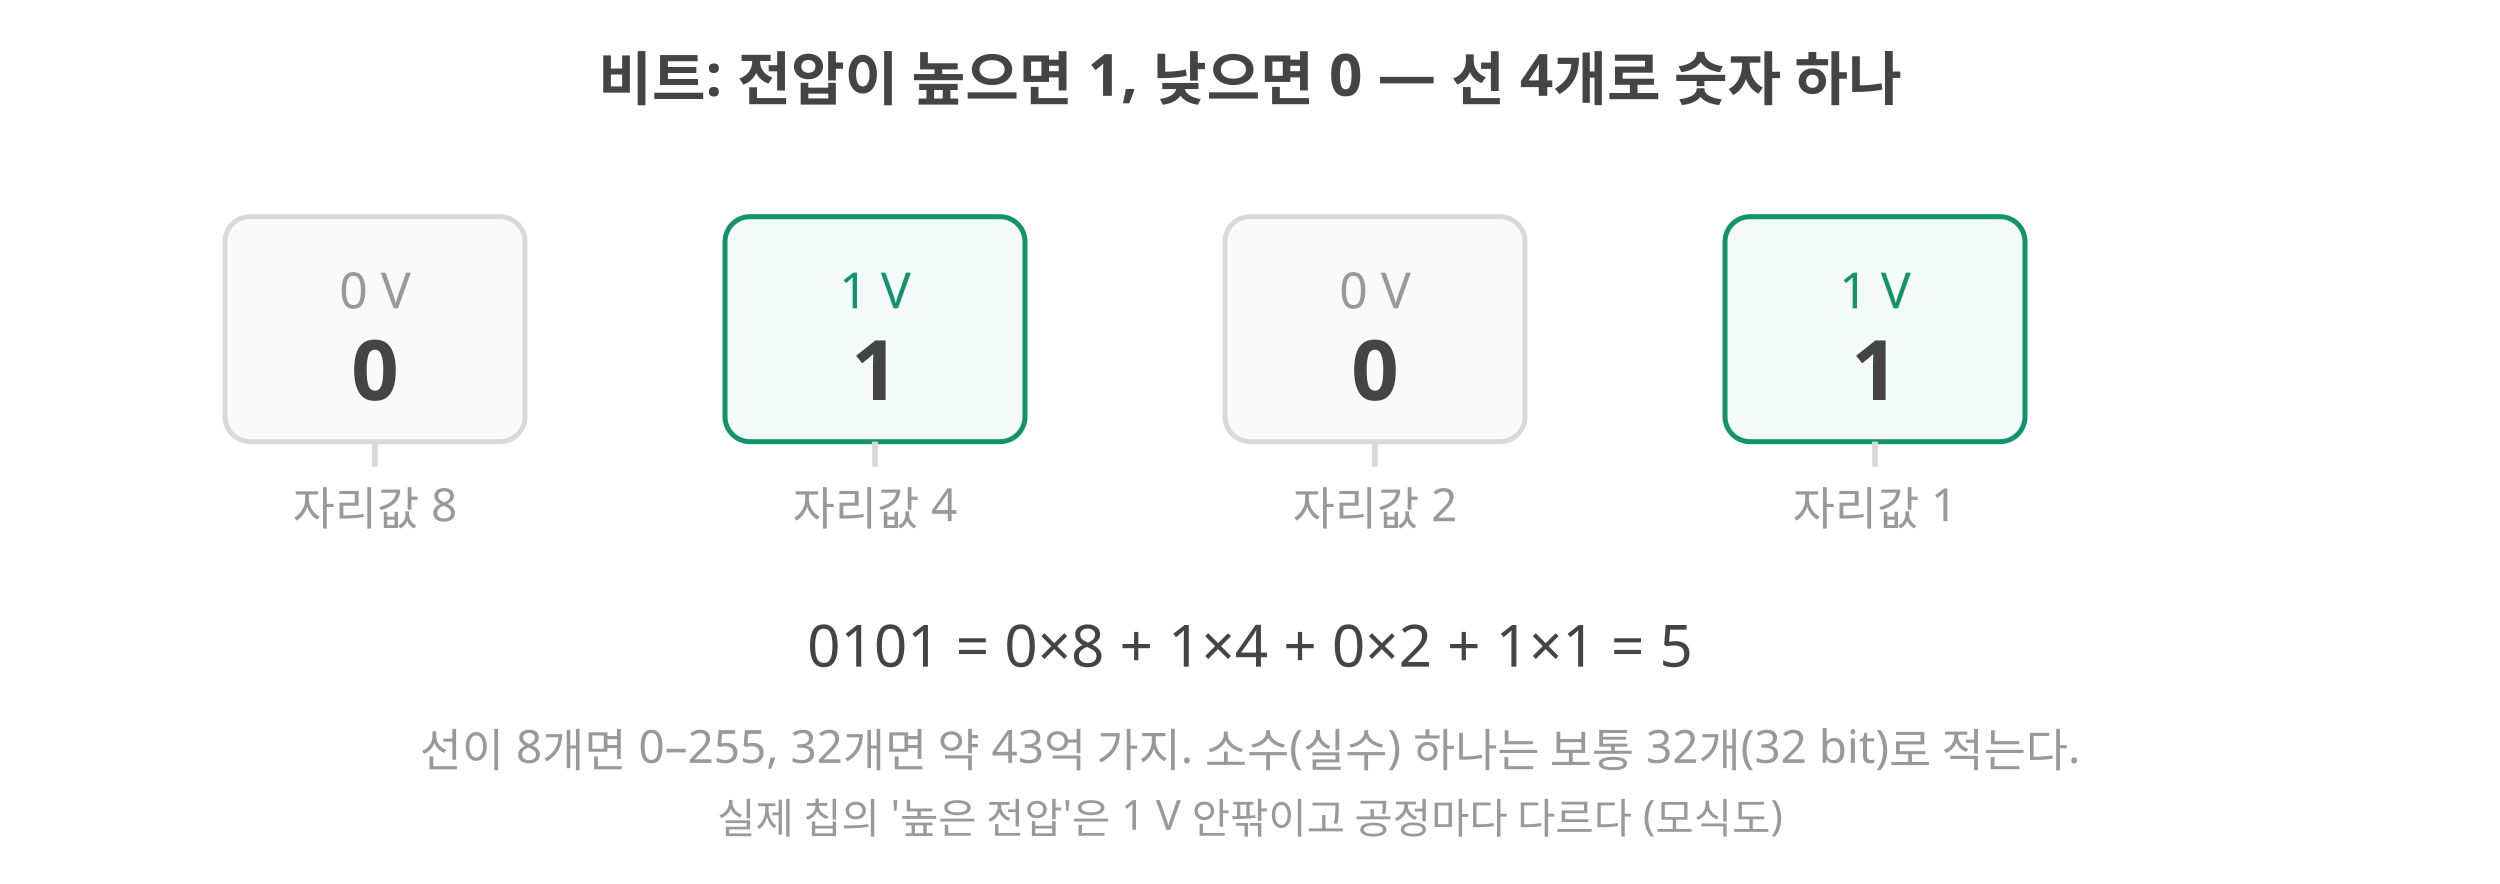
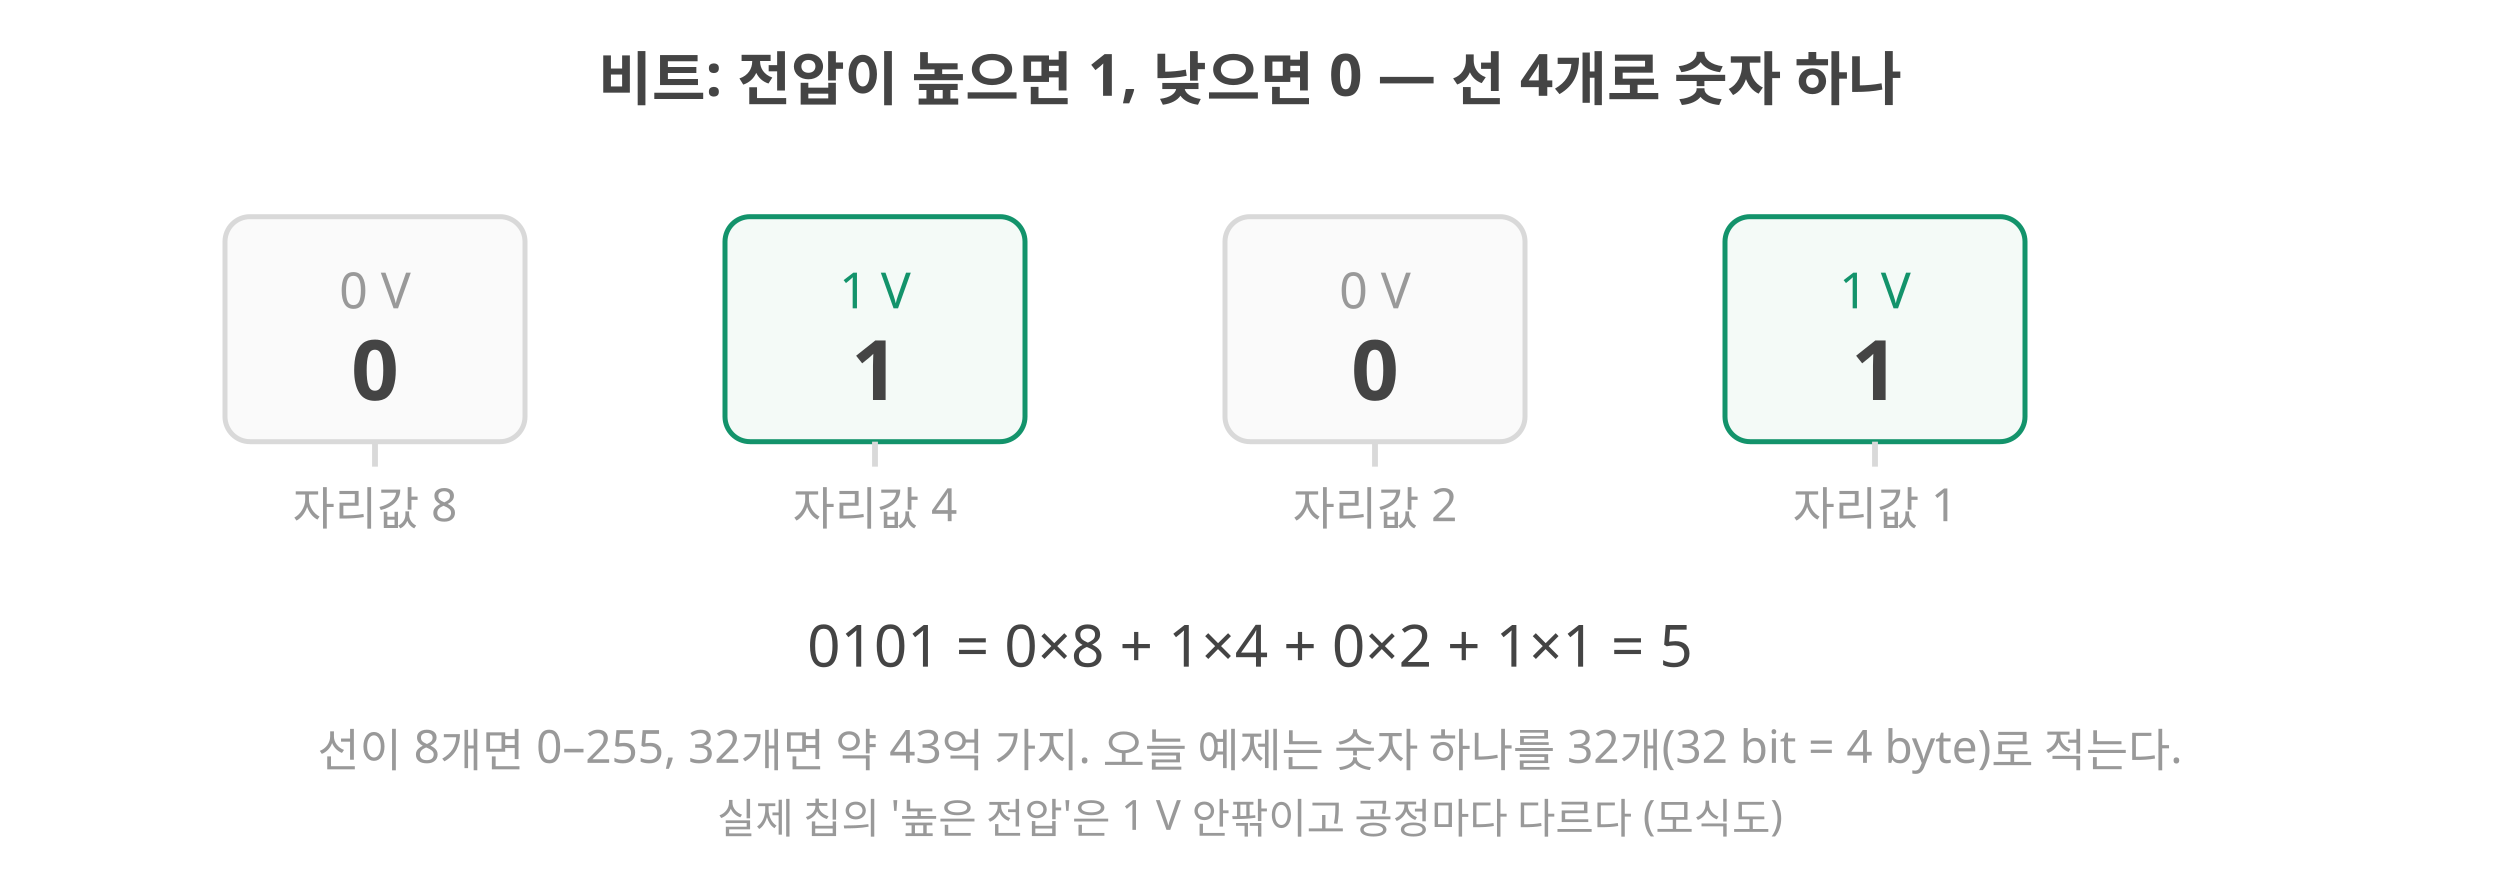
<svg xmlns="http://www.w3.org/2000/svg" viewBox="0 0 600 212" width="100%" font-family="Noto Sans KR, Malgun Gothic, sans-serif" font-size="13" fill="#444">
  <text x="300" y="24" font-size="14" fill="#444" text-anchor="middle" font-weight="bold">비트: 전압이 높으면 1, 낮으면 0 — 선 4개로 숫자 하나</text>
  <rect x="54" y="52" width="72" height="54" rx="6" fill="#fafafa" stroke="#d9d9d9" stroke-width="1.2" />
  <text x="90" y="74" font-size="12" fill="#999" text-anchor="middle" font-weight="normal">0 V</text>
  <text x="90" y="96" font-size="20" fill="#444" text-anchor="middle" font-weight="bold">0</text>
  <text x="90" y="126" font-size="11" fill="#999" text-anchor="middle" font-weight="normal">자리값 8</text>
  <line x1="90" y1="106" x2="90" y2="112" stroke="#d9d9d9" stroke-width="1.4" />
  <rect x="174" y="52" width="72" height="54" rx="6" fill="#f4faf7" stroke="#13936b" stroke-width="1.2" />
  <text x="210" y="74" font-size="12" fill="#13936b" text-anchor="middle" font-weight="normal">1 V</text>
  <text x="210" y="96" font-size="20" fill="#444" text-anchor="middle" font-weight="bold">1</text>
  <text x="210" y="126" font-size="11" fill="#999" text-anchor="middle" font-weight="normal">자리값 4</text>
  <line x1="210" y1="106" x2="210" y2="112" stroke="#d9d9d9" stroke-width="1.4" />
  <rect x="294" y="52" width="72" height="54" rx="6" fill="#fafafa" stroke="#d9d9d9" stroke-width="1.2" />
  <text x="330" y="74" font-size="12" fill="#999" text-anchor="middle" font-weight="normal">0 V</text>
  <text x="330" y="96" font-size="20" fill="#444" text-anchor="middle" font-weight="bold">0</text>
  <text x="330" y="126" font-size="11" fill="#999" text-anchor="middle" font-weight="normal">자리값 2</text>
  <line x1="330" y1="106" x2="330" y2="112" stroke="#d9d9d9" stroke-width="1.4" />
  <rect x="414" y="52" width="72" height="54" rx="6" fill="#f4faf7" stroke="#13936b" stroke-width="1.2" />
  <text x="450" y="74" font-size="12" fill="#13936b" text-anchor="middle" font-weight="normal">1 V</text>
  <text x="450" y="96" font-size="20" fill="#444" text-anchor="middle" font-weight="bold">1</text>
  <text x="450" y="126" font-size="11" fill="#999" text-anchor="middle" font-weight="normal">자리값 1</text>
  <line x1="450" y1="106" x2="450" y2="112" stroke="#d9d9d9" stroke-width="1.4" />
  <text x="300" y="160" font-size="14" fill="#444" text-anchor="middle" font-weight="normal">0101  =  0×8 + 1×4 + 0×2 + 1×1  =  5</text>
-   <text x="300" y="184" font-size="11" fill="#999" text-anchor="middle" font-weight="normal">선이 8개면 0–255, 32개면 약 43억 가지. 소수(실수) 하나는 보통 32개(32 bit)로 적는다.</text>
+   <text x="300" y="184" font-size="11" fill="#999" text-anchor="middle" font-weight="normal">선이 8개면 0–255, 32개면 약 43억 가지. 오늘 예제는 숫자 하나를 32개(32 bit = 4 byte)로 적는다.</text>
  <text x="300" y="200" font-size="10" fill="#999" text-anchor="middle" font-weight="normal">실제 칩의 '높은 전압'은 1 V 안팎이고 공정마다 다르다 (모식도)</text>
</svg>
